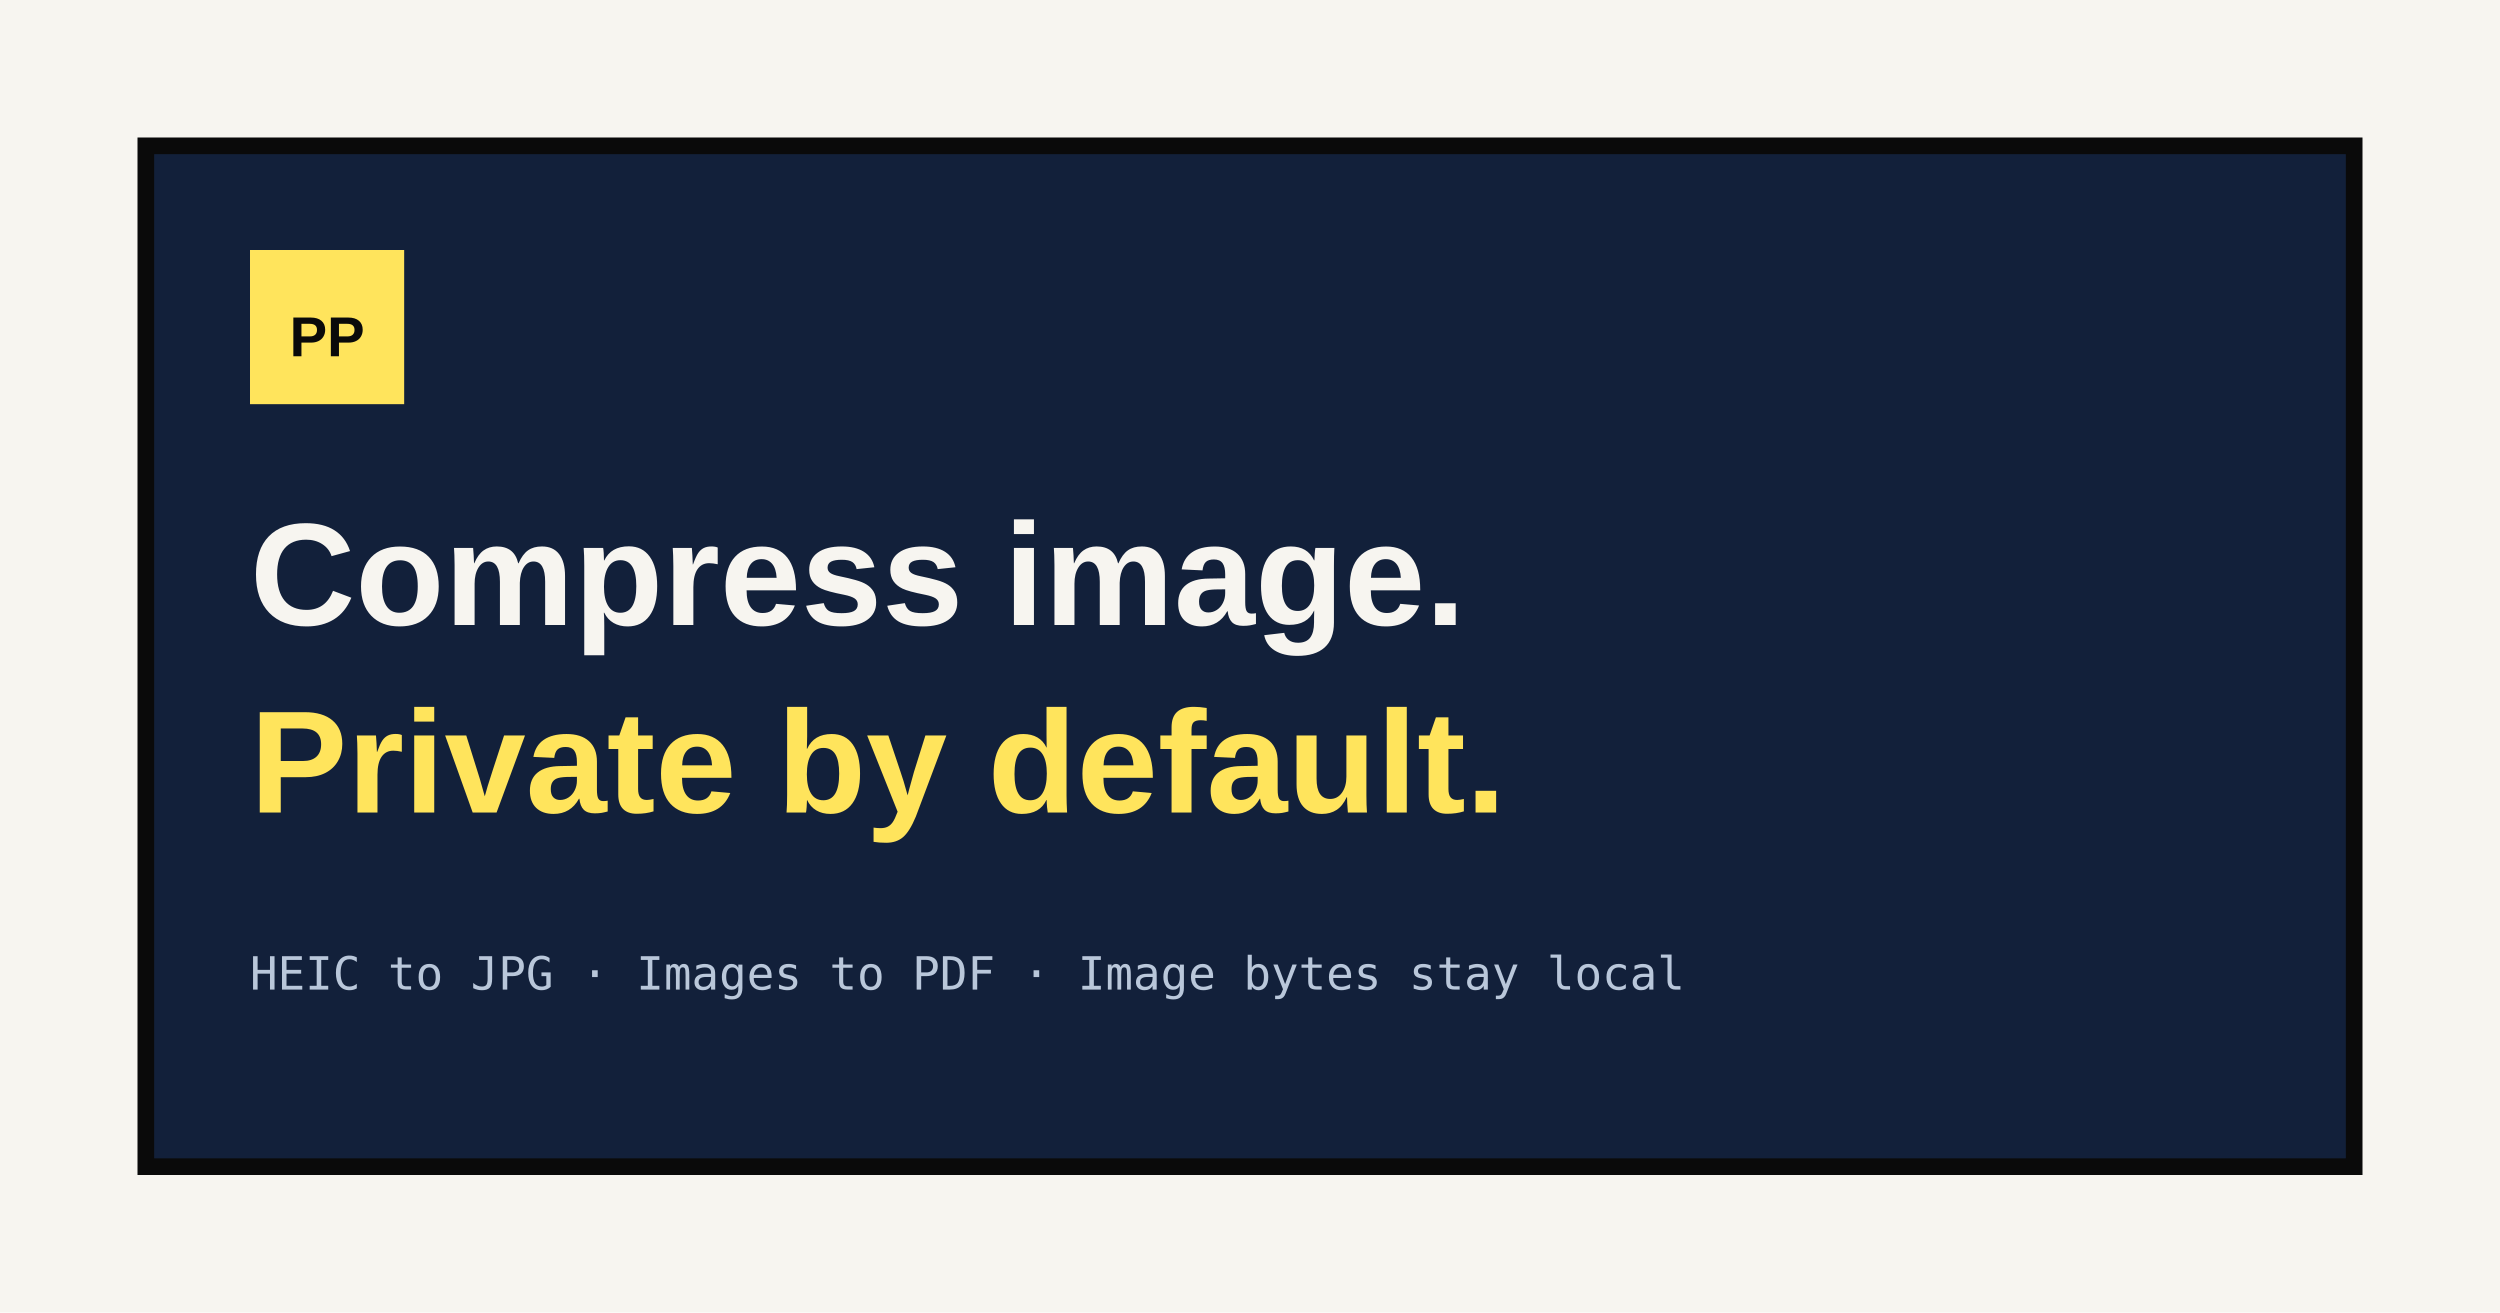
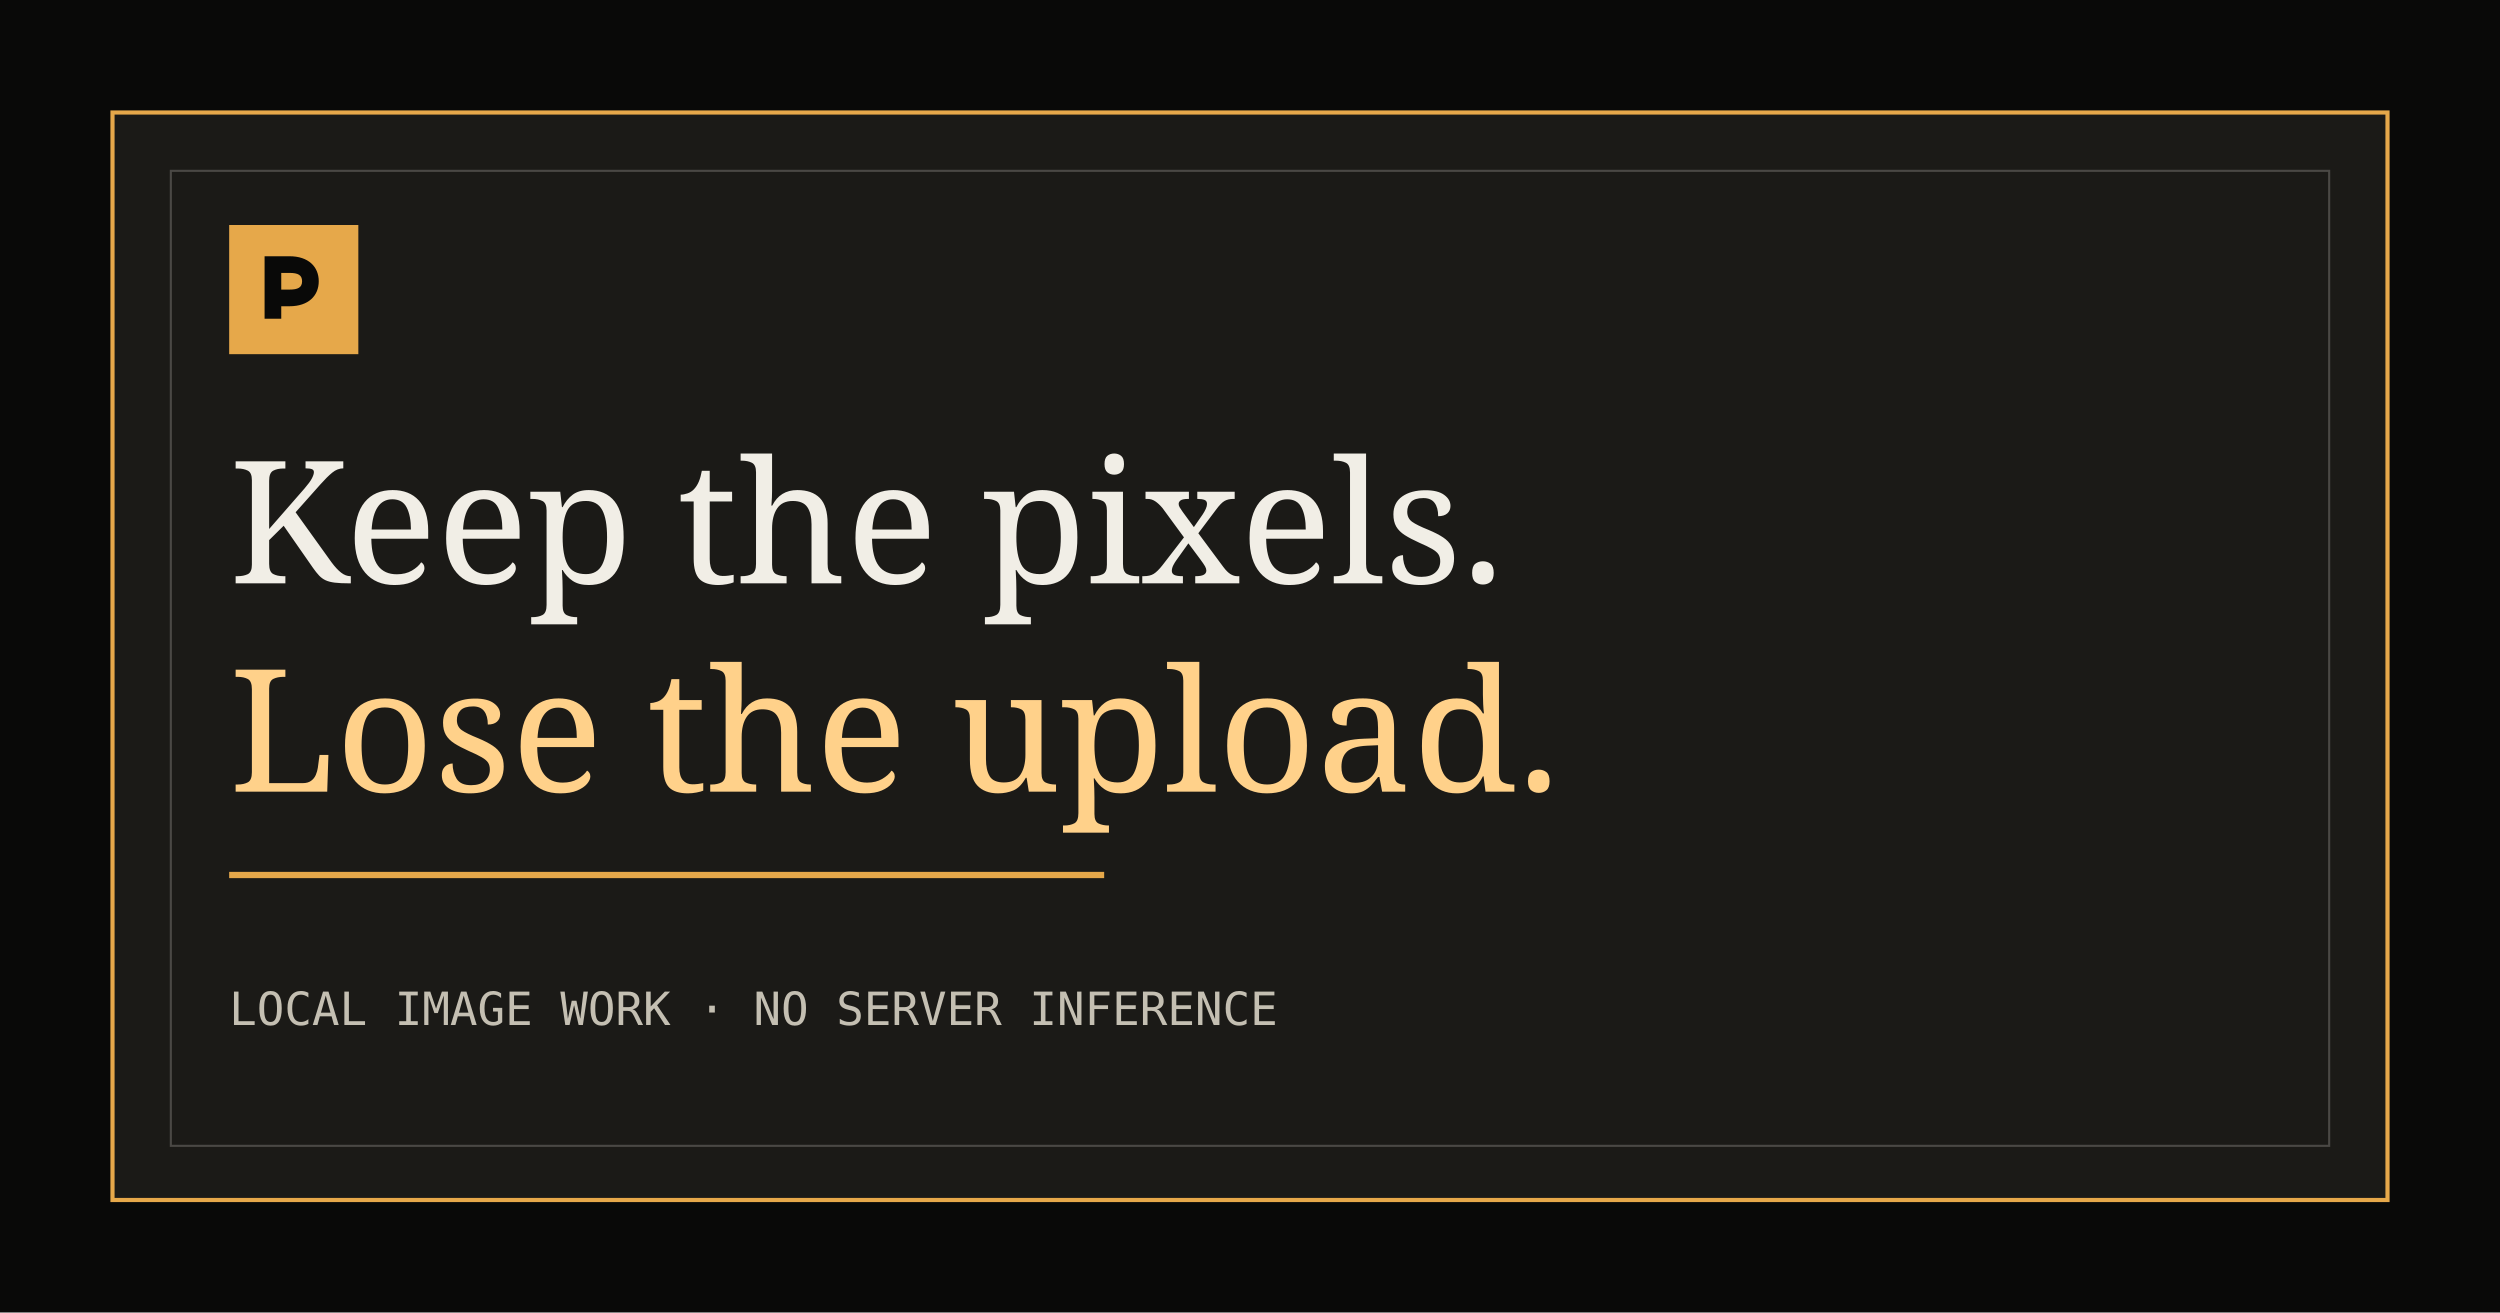
<svg xmlns="http://www.w3.org/2000/svg" width="1200" height="630" viewBox="0 0 1200 630">
-   <rect width="1200" height="630" fill="#f7f5f0" />
-   <rect x="70" y="70" width="1060" height="490" fill="#12203a" stroke="#0a0a0a" stroke-width="8" />
-   <rect x="120" y="120" width="74" height="74" fill="#ffe45c" />
-   <text x="157" y="171" fill="#0a0a0a" font-family="Arial,sans-serif" font-size="27" font-weight="900" text-anchor="middle">PP</text>
-   <text x="120" y="300" fill="#f7f5f0" font-family="Arial,sans-serif" font-size="70" font-weight="900">Compress image.</text>
-   <text x="120" y="390" fill="#ffe45c" font-family="Arial,sans-serif" font-size="70" font-weight="900">Private by default.</text>
-   <text x="120" y="475" fill="#b9c7da" font-family="monospace" font-size="22">HEIC to JPG · Images to PDF · Image bytes stay local</text>
+   <rect width="1200" height="630" fill="#090908" />
+   <rect x="54" y="54" width="1092" height="522" fill="#1b1a17" stroke="#e6a84a" stroke-width="2" />
+   <path d="M82 82h1036v468H82z" fill="none" stroke="#f1eee6" stroke-width="1" opacity=".22" />
+   <rect x="110" y="108" width="62" height="62" fill="#e6a84a" />
+   <path d="M127 153v-30h12c9 0 14 5 14 12s-5 12-14 12h-4v6h-8zm8-14h4c4 0 6-1 6-4s-2-4-6-4h-4v8z" fill="#090908" />
+   <text x="110" y="280" fill="#f1eee6" font-family="Georgia,serif" font-size="82">Keep the pixels.</text>
+   <text x="110" y="380" fill="#ffd18a" font-family="Georgia,serif" font-size="82">Lose the upload.</text>
+   <path d="M110 420h420" stroke="#e6a84a" stroke-width="3" />
+   <text x="110" y="492" fill="#c4bfb2" font-family="monospace" font-size="22">LOCAL IMAGE WORK · NO SERVER INFERENCE</text>
</svg>
